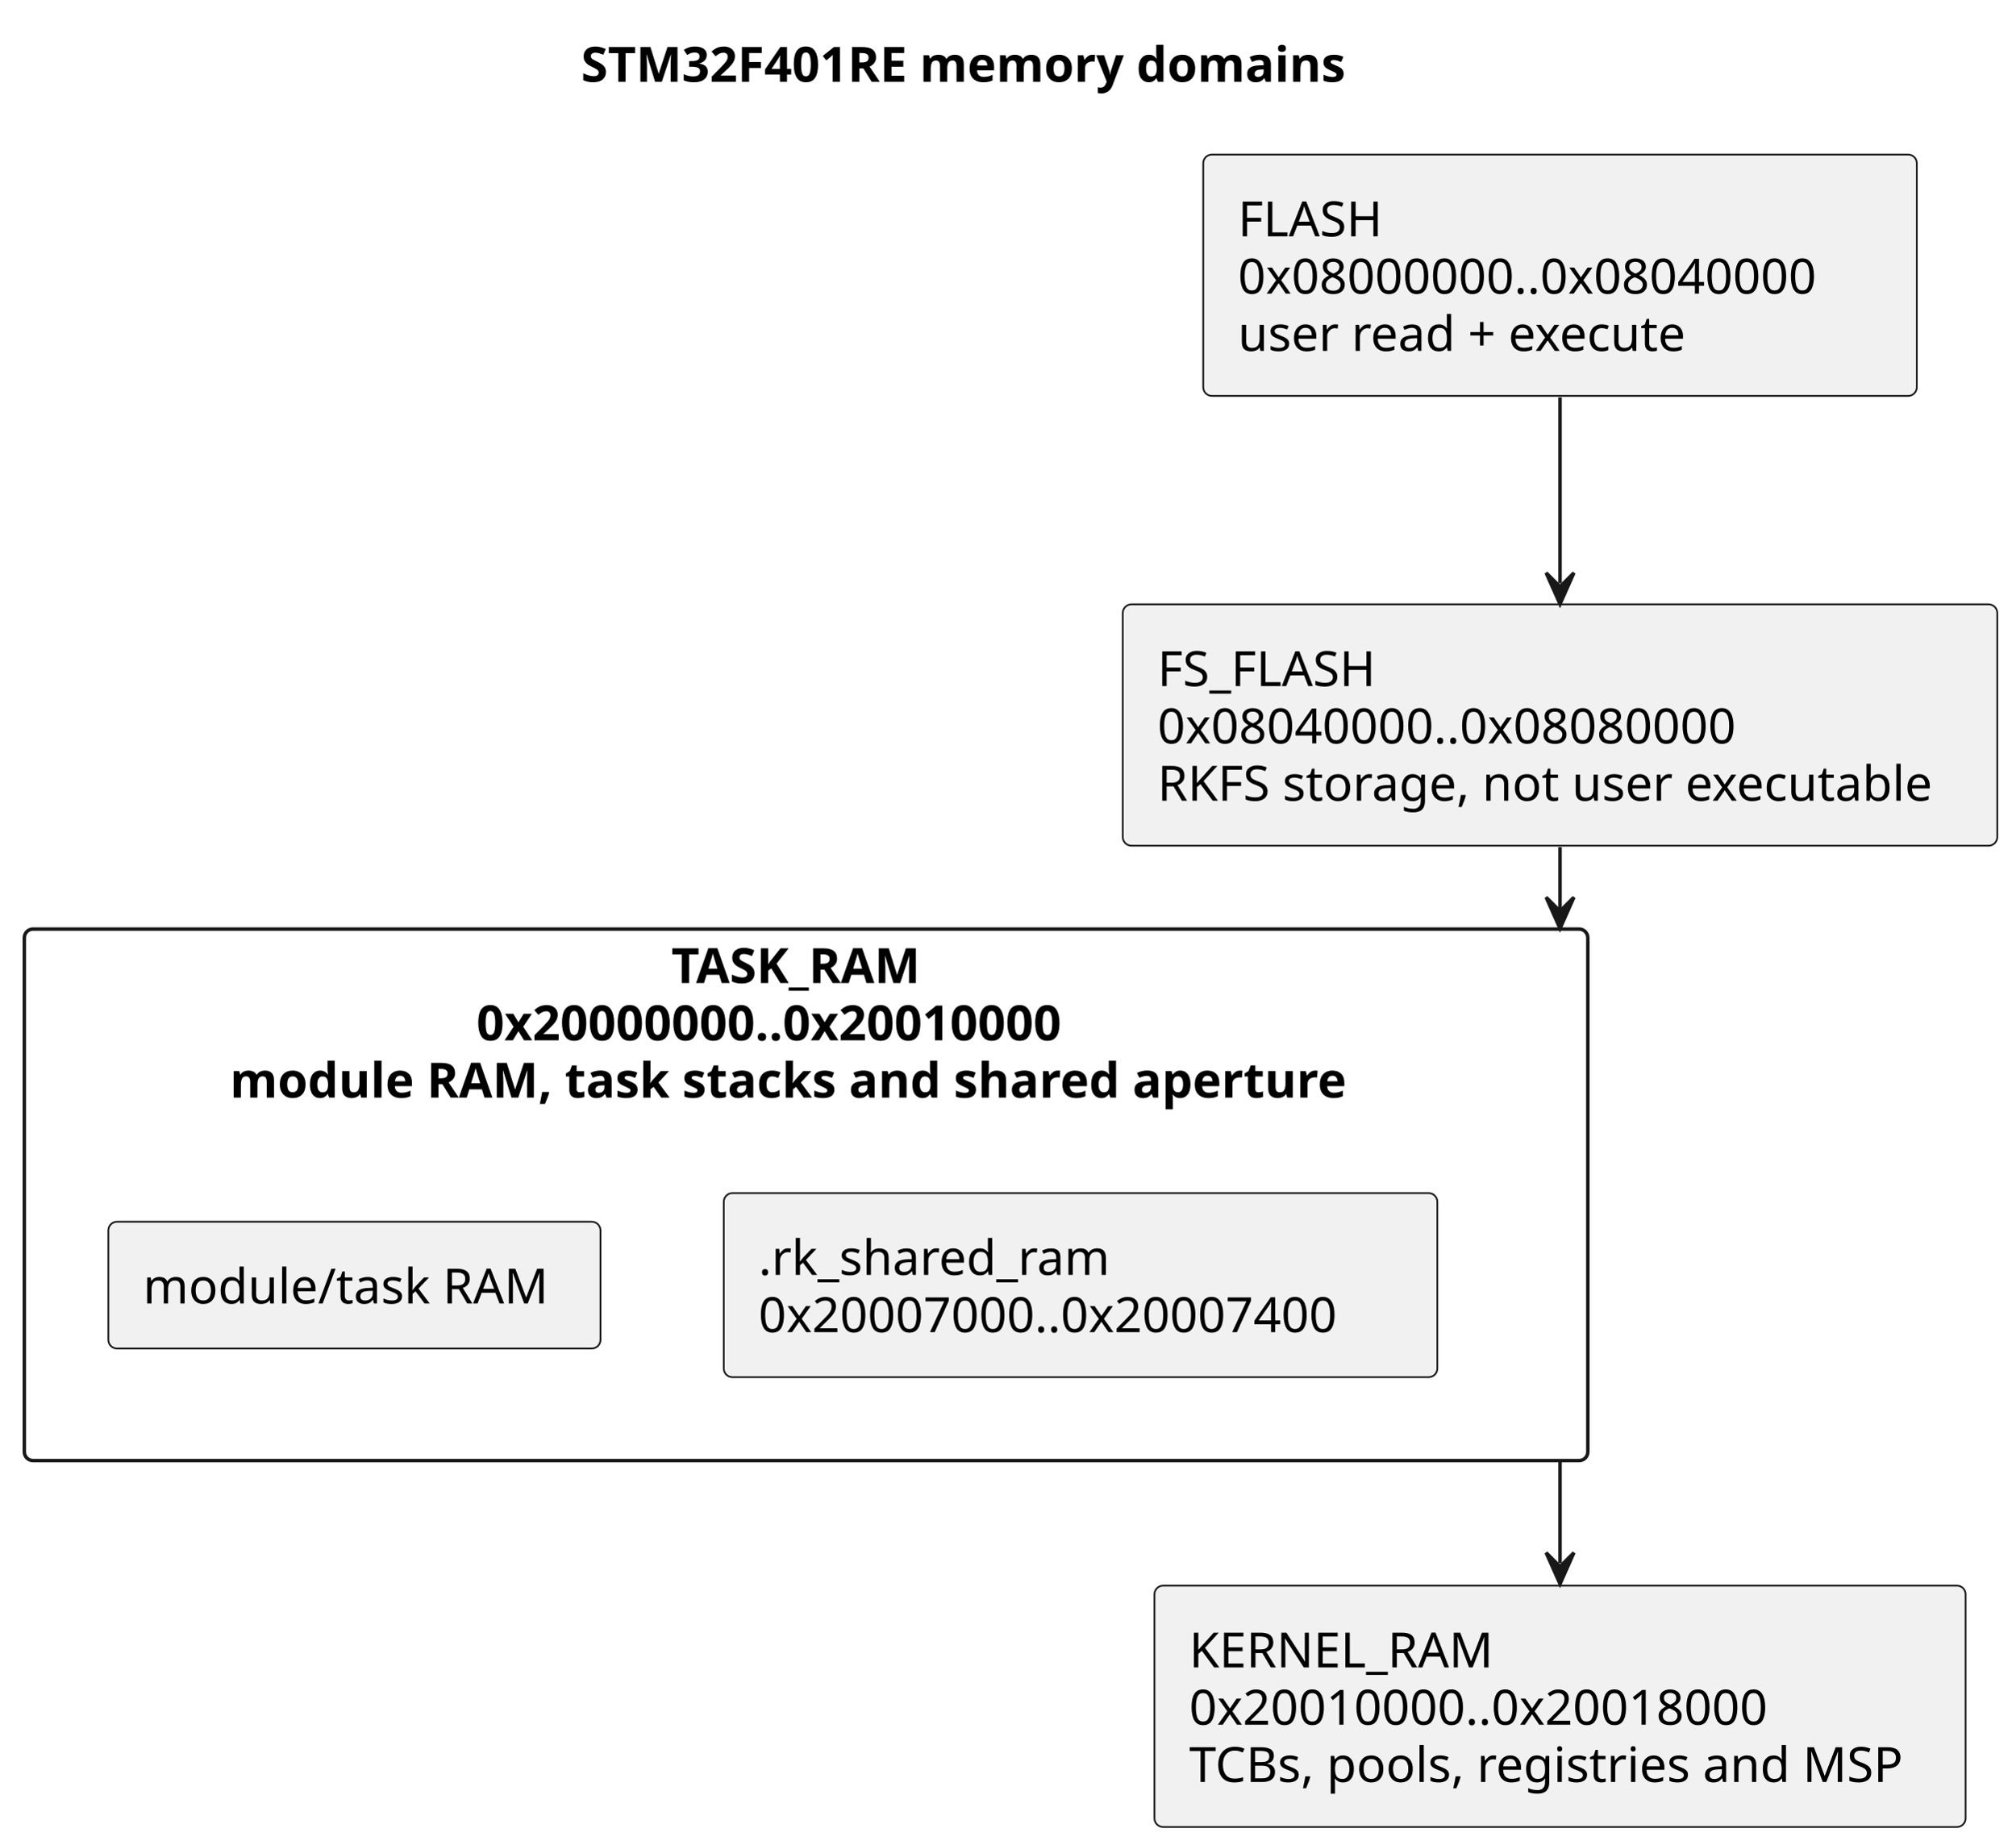
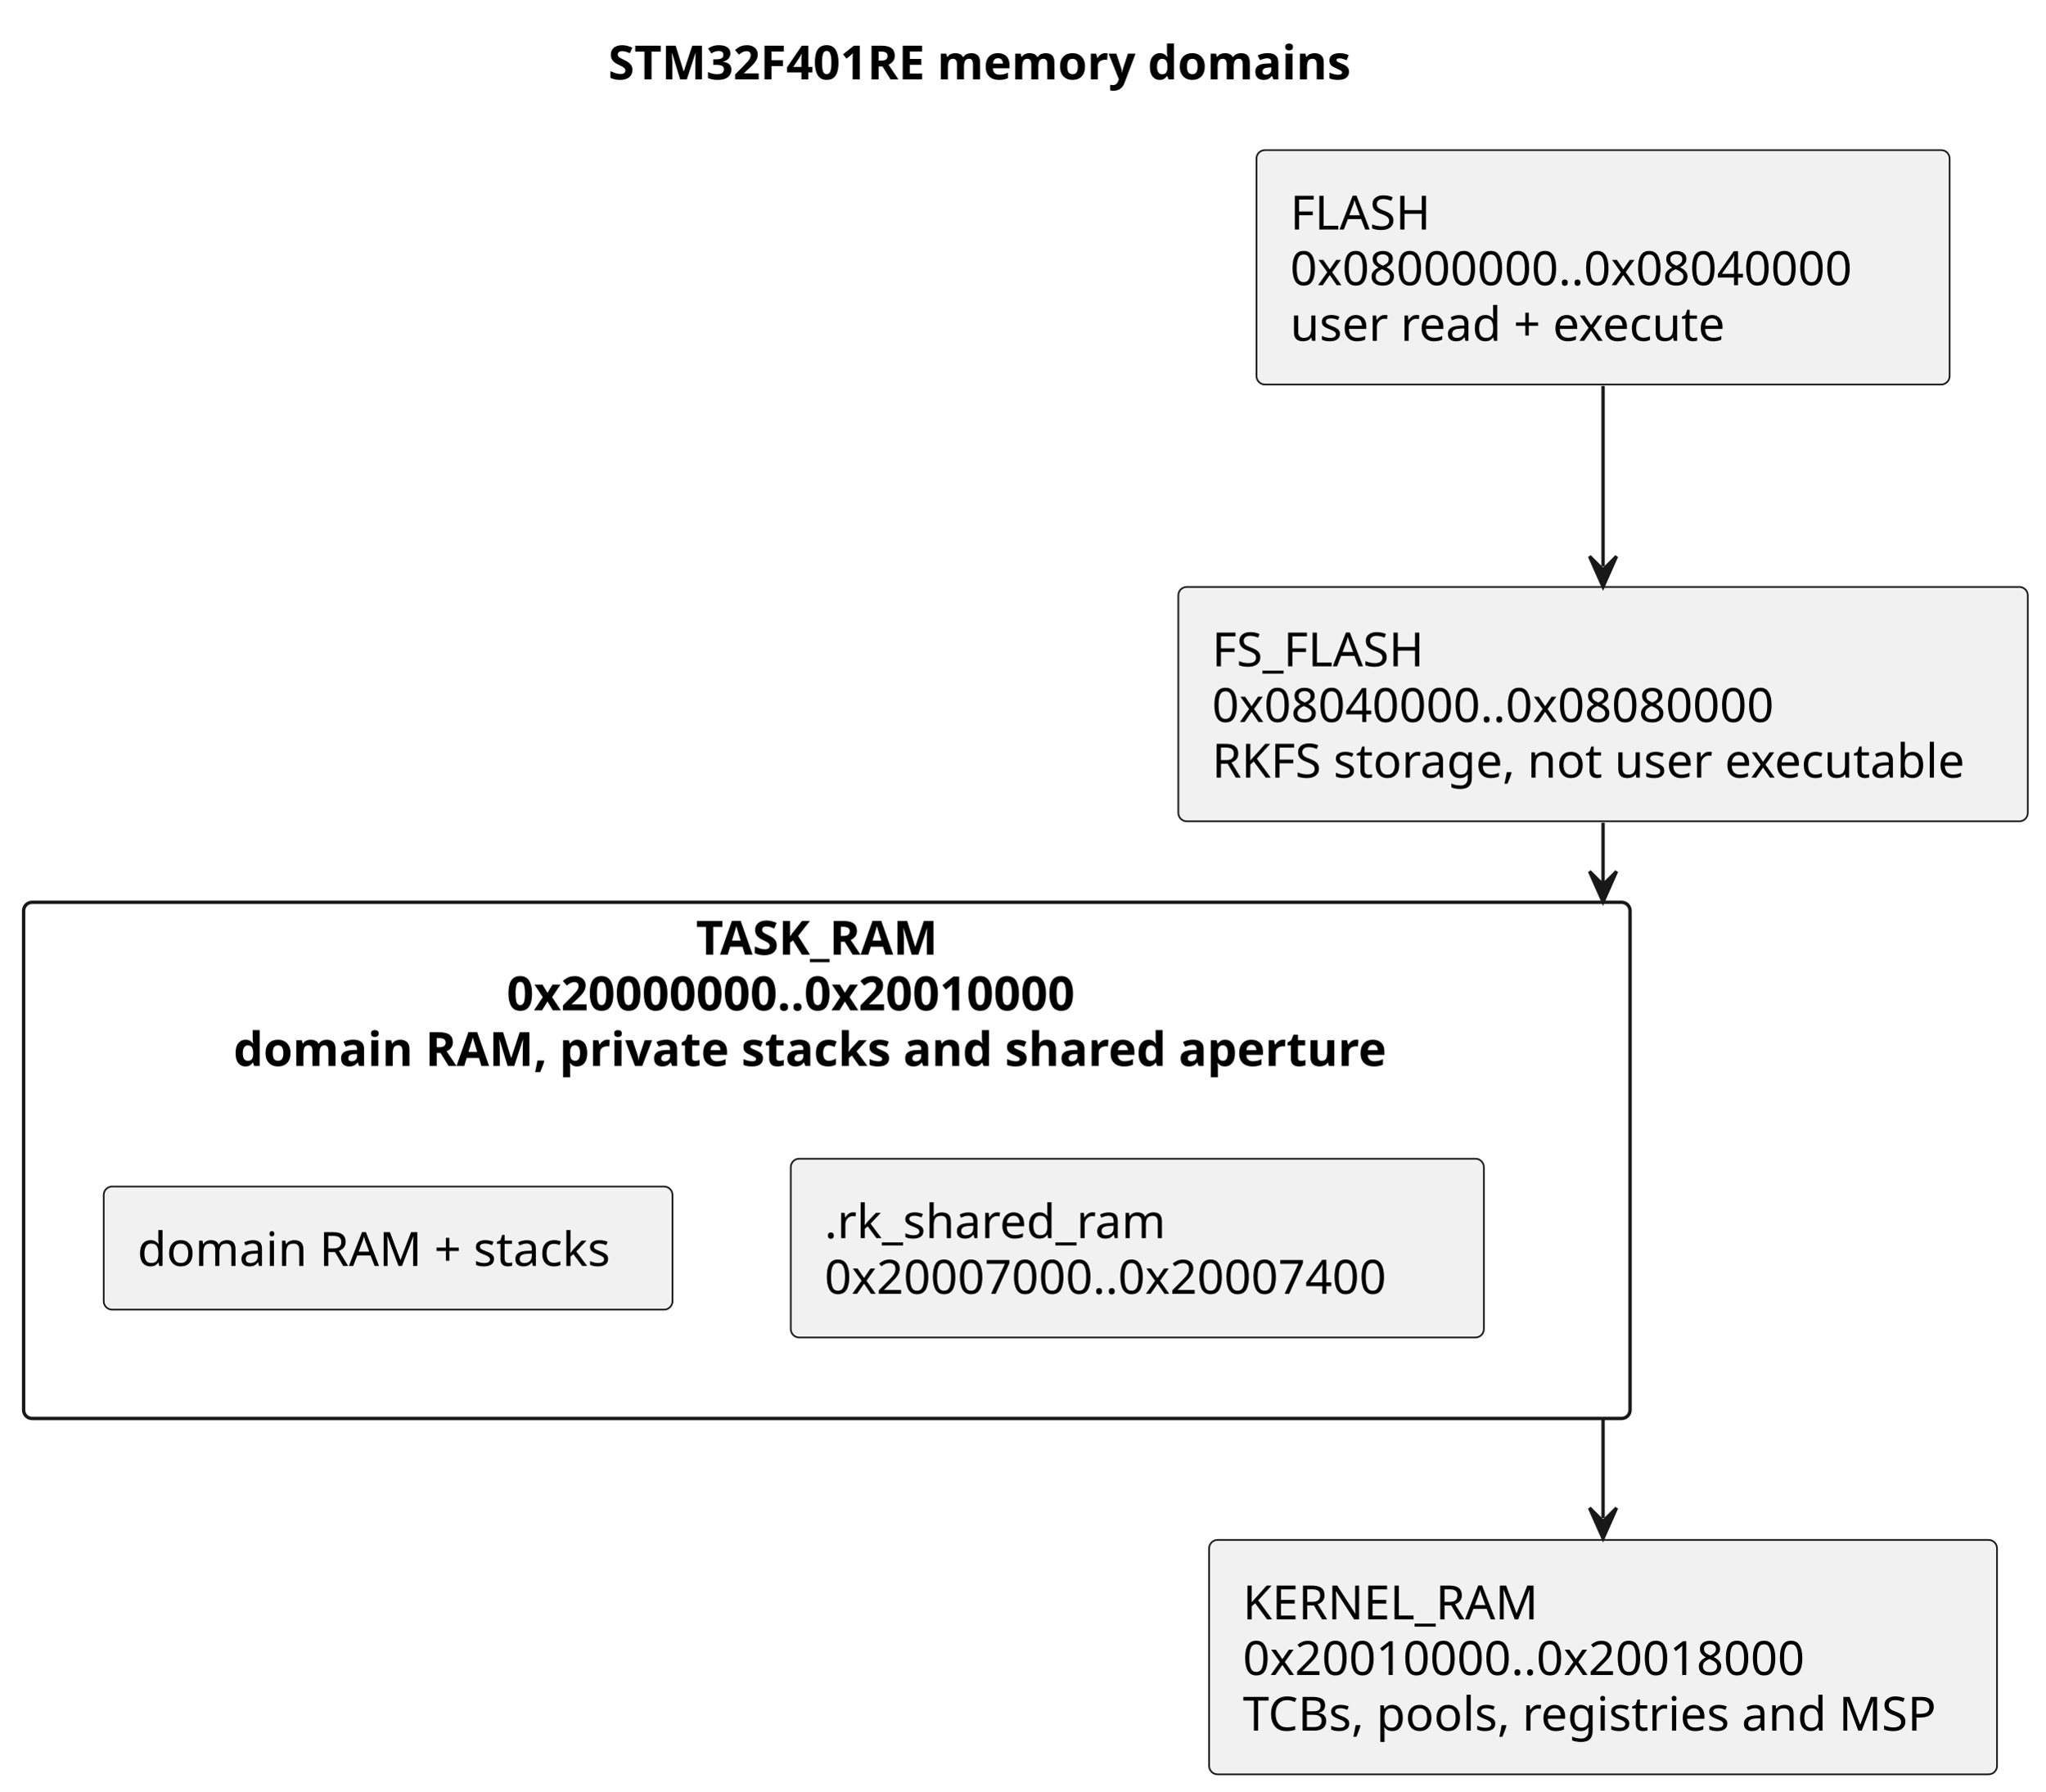
- <svg xmlns="http://www.w3.org/2000/svg" contentStyleType="text/css" data-diagram-type="DESCRIPTION" height="531px" preserveAspectRatio="none" style="width:580px;height:531px;background:#FFFFFF;" version="1.1" viewBox="0 0 580 531" width="580px" zoomAndPan="magnify">
+ <svg xmlns="http://www.w3.org/2000/svg" contentStyleType="text/css" data-diagram-type="DESCRIPTION" height="531px" preserveAspectRatio="none" style="width:606px;height:531px;background:#FFFFFF;" version="1.1" viewBox="0 0 606 531" width="606px" zoomAndPan="magnify">
  <defs />
  <g>
    <g class="title" data-source-line="2">
-       <text fill="#000000" font-family="sans-serif" font-size="14" font-weight="bold" lengthAdjust="spacing" textLength="232.388" x="167.23" y="23.535">STM32F401RE memory domains</text>
+       <text fill="#000000" font-family="sans-serif" font-size="14" font-weight="bold" lengthAdjust="spacing" textLength="232.388" x="180.23" y="23.535">STM32F401RE memory domains</text>
    </g>
    <g class="cluster" data-qualified-name="TaskRam" data-source-line="8" id="ent0004">
-       <rect fill="none" height="152.98" rx="2.5" ry="2.5" style="stroke:#181818;stroke-width:1;" width="450" x="7" y="267.418" />
-       <text fill="#000000" font-family="sans-serif" font-size="14" font-weight="bold" lengthAdjust="spacing" textLength="77.581" x="193.209" y="282.953">TASK_RAM</text>
-       <text fill="#000000" font-family="sans-serif" font-size="14" font-weight="bold" lengthAdjust="spacing" textLength="189.697" x="137.151" y="299.442">0x20000000..0x20010000</text>
-       <text fill="#000000" font-family="sans-serif" font-size="14" font-weight="bold" lengthAdjust="spacing" textLength="331.687" x="66.157" y="315.93">module RAM, task stacks and shared aperture</text>
+       <rect fill="none" height="152.98" rx="2.5" ry="2.5" style="stroke:#181818;stroke-width:1;" width="476" x="7" y="267.418" />
+       <text fill="#000000" font-family="sans-serif" font-size="14" font-weight="bold" lengthAdjust="spacing" textLength="77.581" x="206.209" y="282.953">TASK_RAM</text>
+       <text fill="#000000" font-family="sans-serif" font-size="14" font-weight="bold" lengthAdjust="spacing" textLength="189.697" x="150.151" y="299.442">0x20000000..0x20010000</text>
+       <text fill="#000000" font-family="sans-serif" font-size="14" font-weight="bold" lengthAdjust="spacing" textLength="351.641" x="69.18" y="315.93">domain RAM, private stacks and shared aperture</text>
    </g>
-     <g class="entity" data-qualified-name="TaskRam.ModuleRam" data-source-line="9" id="ent0005">
-       <rect fill="#F1F1F1" height="36.488" rx="2.5" ry="2.5" style="stroke:#181818;stroke-width:0.5;" width="141.645" x="31.18" y="351.658" />
-       <text fill="#000000" font-family="sans-serif" font-size="14" lengthAdjust="spacing" textLength="121.645" x="41.18" y="375.193">module/task RAM</text>
+     <g class="entity" data-qualified-name="TaskRam.DomainRam" data-source-line="9" id="ent0005">
+       <rect fill="#F1F1F1" height="36.488" rx="2.5" ry="2.5" style="stroke:#181818;stroke-width:0.5;" width="168.531" x="30.73" y="351.658" />
+       <text fill="#000000" font-family="sans-serif" font-size="14" lengthAdjust="spacing" textLength="148.531" x="40.73" y="375.193">domain RAM + stacks</text>
    </g>
    <g class="entity" data-qualified-name="TaskRam.SharedRam" data-source-line="10" id="ent0006">
-       <rect fill="#F1F1F1" height="52.977" rx="2.5" ry="2.5" style="stroke:#181818;stroke-width:0.5;" width="205.377" x="208.31" y="343.418" />
-       <text fill="#000000" font-family="sans-serif" font-size="14" lengthAdjust="spacing" textLength="104.768" x="218.31" y="366.953">.rk_shared_ram</text>
-       <text fill="#000000" font-family="sans-serif" font-size="14" lengthAdjust="spacing" textLength="185.377" x="218.31" y="383.442">0x20007000..0x20007400</text>
+       <rect fill="#F1F1F1" height="52.977" rx="2.5" ry="2.5" style="stroke:#181818;stroke-width:0.5;" width="205.377" x="234.31" y="343.418" />
+       <text fill="#000000" font-family="sans-serif" font-size="14" lengthAdjust="spacing" textLength="104.768" x="244.31" y="366.953">.rk_shared_ram</text>
+       <text fill="#000000" font-family="sans-serif" font-size="14" lengthAdjust="spacing" textLength="185.377" x="244.31" y="383.442">0x20007000..0x20007400</text>
    </g>
    <g class="entity" data-qualified-name="Flash" data-source-line="5" id="ent0002">
-       <rect fill="#F1F1F1" height="69.465" rx="2.5" ry="2.5" style="stroke:#181818;stroke-width:0.5;" width="205.377" x="346.31" y="44.488" />
-       <text fill="#000000" font-family="sans-serif" font-size="14" lengthAdjust="spacing" textLength="42.458" x="356.31" y="68.023">FLASH</text>
-       <text fill="#000000" font-family="sans-serif" font-size="14" lengthAdjust="spacing" textLength="185.377" x="356.31" y="84.512">0x08000000..0x08040000</text>
-       <text fill="#000000" font-family="sans-serif" font-size="14" lengthAdjust="spacing" textLength="136.924" x="356.31" y="101">user read + execute</text>
+       <rect fill="#F1F1F1" height="69.465" rx="2.5" ry="2.5" style="stroke:#181818;stroke-width:0.5;" width="205.377" x="372.31" y="44.488" />
+       <text fill="#000000" font-family="sans-serif" font-size="14" lengthAdjust="spacing" textLength="42.458" x="382.31" y="68.023">FLASH</text>
+       <text fill="#000000" font-family="sans-serif" font-size="14" lengthAdjust="spacing" textLength="185.377" x="382.31" y="84.512">0x08000000..0x08040000</text>
+       <text fill="#000000" font-family="sans-serif" font-size="14" lengthAdjust="spacing" textLength="136.924" x="382.31" y="101">user read + execute</text>
    </g>
    <g class="entity" data-qualified-name="FsFlash" data-source-line="6" id="ent0003">
-       <rect fill="#F1F1F1" height="69.465" rx="2.5" ry="2.5" style="stroke:#181818;stroke-width:0.5;" width="251.697" x="323.15" y="173.948" />
-       <text fill="#000000" font-family="sans-serif" font-size="14" lengthAdjust="spacing" textLength="64.504" x="333.15" y="197.483">FS_FLASH</text>
-       <text fill="#000000" font-family="sans-serif" font-size="14" lengthAdjust="spacing" textLength="185.377" x="333.15" y="213.972">0x08040000..0x08080000</text>
-       <text fill="#000000" font-family="sans-serif" font-size="14" lengthAdjust="spacing" textLength="231.697" x="333.15" y="230.46">RKFS storage, not user executable</text>
+       <rect fill="#F1F1F1" height="69.465" rx="2.5" ry="2.5" style="stroke:#181818;stroke-width:0.5;" width="251.697" x="349.15" y="173.948" />
+       <text fill="#000000" font-family="sans-serif" font-size="14" lengthAdjust="spacing" textLength="64.504" x="359.15" y="197.483">FS_FLASH</text>
+       <text fill="#000000" font-family="sans-serif" font-size="14" lengthAdjust="spacing" textLength="185.377" x="359.15" y="213.972">0x08040000..0x08080000</text>
+       <text fill="#000000" font-family="sans-serif" font-size="14" lengthAdjust="spacing" textLength="231.697" x="359.15" y="230.46">RKFS storage, not user executable</text>
    </g>
    <g class="entity" data-qualified-name="KernelRam" data-source-line="13" id="ent0007">
-       <rect fill="#F1F1F1" height="69.465" rx="2.5" ry="2.5" style="stroke:#181818;stroke-width:0.5;" width="233.459" x="332.27" y="456.398" />
-       <text fill="#000000" font-family="sans-serif" font-size="14" lengthAdjust="spacing" textLength="88.546" x="342.27" y="479.933">KERNEL_RAM</text>
-       <text fill="#000000" font-family="sans-serif" font-size="14" lengthAdjust="spacing" textLength="185.377" x="342.27" y="496.422">0x20010000..0x20018000</text>
-       <text fill="#000000" font-family="sans-serif" font-size="14" lengthAdjust="spacing" textLength="213.459" x="342.27" y="512.91">TCBs, pools, registries and MSP</text>
+       <rect fill="#F1F1F1" height="69.465" rx="2.5" ry="2.5" style="stroke:#181818;stroke-width:0.5;" width="233.459" x="358.27" y="456.398" />
+       <text fill="#000000" font-family="sans-serif" font-size="14" lengthAdjust="spacing" textLength="88.546" x="368.27" y="479.933">KERNEL_RAM</text>
+       <text fill="#000000" font-family="sans-serif" font-size="14" lengthAdjust="spacing" textLength="185.377" x="368.27" y="496.422">0x20010000..0x20018000</text>
+       <text fill="#000000" font-family="sans-serif" font-size="14" lengthAdjust="spacing" textLength="213.459" x="368.27" y="512.91">TCBs, pools, registries and MSP</text>
    </g>
    <g class="link" data-entity-1="ent0002" data-entity-2="ent0003" data-link-type="dependency" data-source-line="15" id="lnk8">
-       <path d="M449,114.378 C449,132.818 449,149.488 449,167.878" fill="none" id="Flash-to-FsFlash" style="stroke:#181818;stroke-width:1;" />
-       <polygon fill="#181818" points="449,173.878,453,164.878,449,168.878,445,164.878,449,173.878" style="stroke:#181818;stroke-width:1;" />
+       <path d="M475,114.378 C475,132.818 475,149.488 475,167.878" fill="none" id="Flash-to-FsFlash" style="stroke:#181818;stroke-width:1;" />
+       <polygon fill="#181818" points="475,173.878,479,164.878,475,168.878,471,164.878,475,173.878" style="stroke:#181818;stroke-width:1;" />
    </g>
    <g class="link" data-entity-1="ent0003" data-entity-2="ent0004" data-link-type="dependency" data-source-line="16" id="lnk9">
-       <path d="M449,243.838 C449,249.596 449,255.83 449,262.336 C449,263.963 449,259.607 449,261.264" fill="none" id="FsFlash-to-TaskRam" style="stroke:#181818;stroke-width:1;" />
-       <polygon fill="#181818" points="449,267.264,453,258.264,449,262.264,445,258.264,449,267.264" style="stroke:#181818;stroke-width:1;" />
+       <path d="M475,243.838 C475,249.596 475,255.83 475,262.336 C475,263.963 475,259.607 475,261.264" fill="none" id="FsFlash-to-TaskRam" style="stroke:#181818;stroke-width:1;" />
+       <polygon fill="#181818" points="475,267.264,479,258.264,475,262.264,471,258.264,475,267.264" style="stroke:#181818;stroke-width:1;" />
    </g>
    <g class="link" data-entity-1="ent0004" data-entity-2="ent0007" data-link-type="dependency" data-source-line="17" id="lnk10">
-       <path d="M449,420.587 C449,420.877 449,421.167 449,421.458 C449,423.783 449,426.126 449,428.474 C449,437.866 449,441.326 449,449.918" fill="none" id="TaskRam-to-KernelRam" style="stroke:#181818;stroke-width:1;" />
-       <polygon fill="#181818" points="449,455.918,453,446.918,449,450.918,445,446.918,449,455.918" style="stroke:#181818;stroke-width:1;" />
+       <path d="M475,420.587 C475,420.877 475,421.167 475,421.458 C475,423.783 475,426.126 475,428.474 C475,437.866 475,441.326 475,449.918" fill="none" id="TaskRam-to-KernelRam" style="stroke:#181818;stroke-width:1;" />
+       <polygon fill="#181818" points="475,455.918,479,446.918,475,450.918,471,446.918,475,455.918" style="stroke:#181818;stroke-width:1;" />
    </g>
  </g>
</svg>
